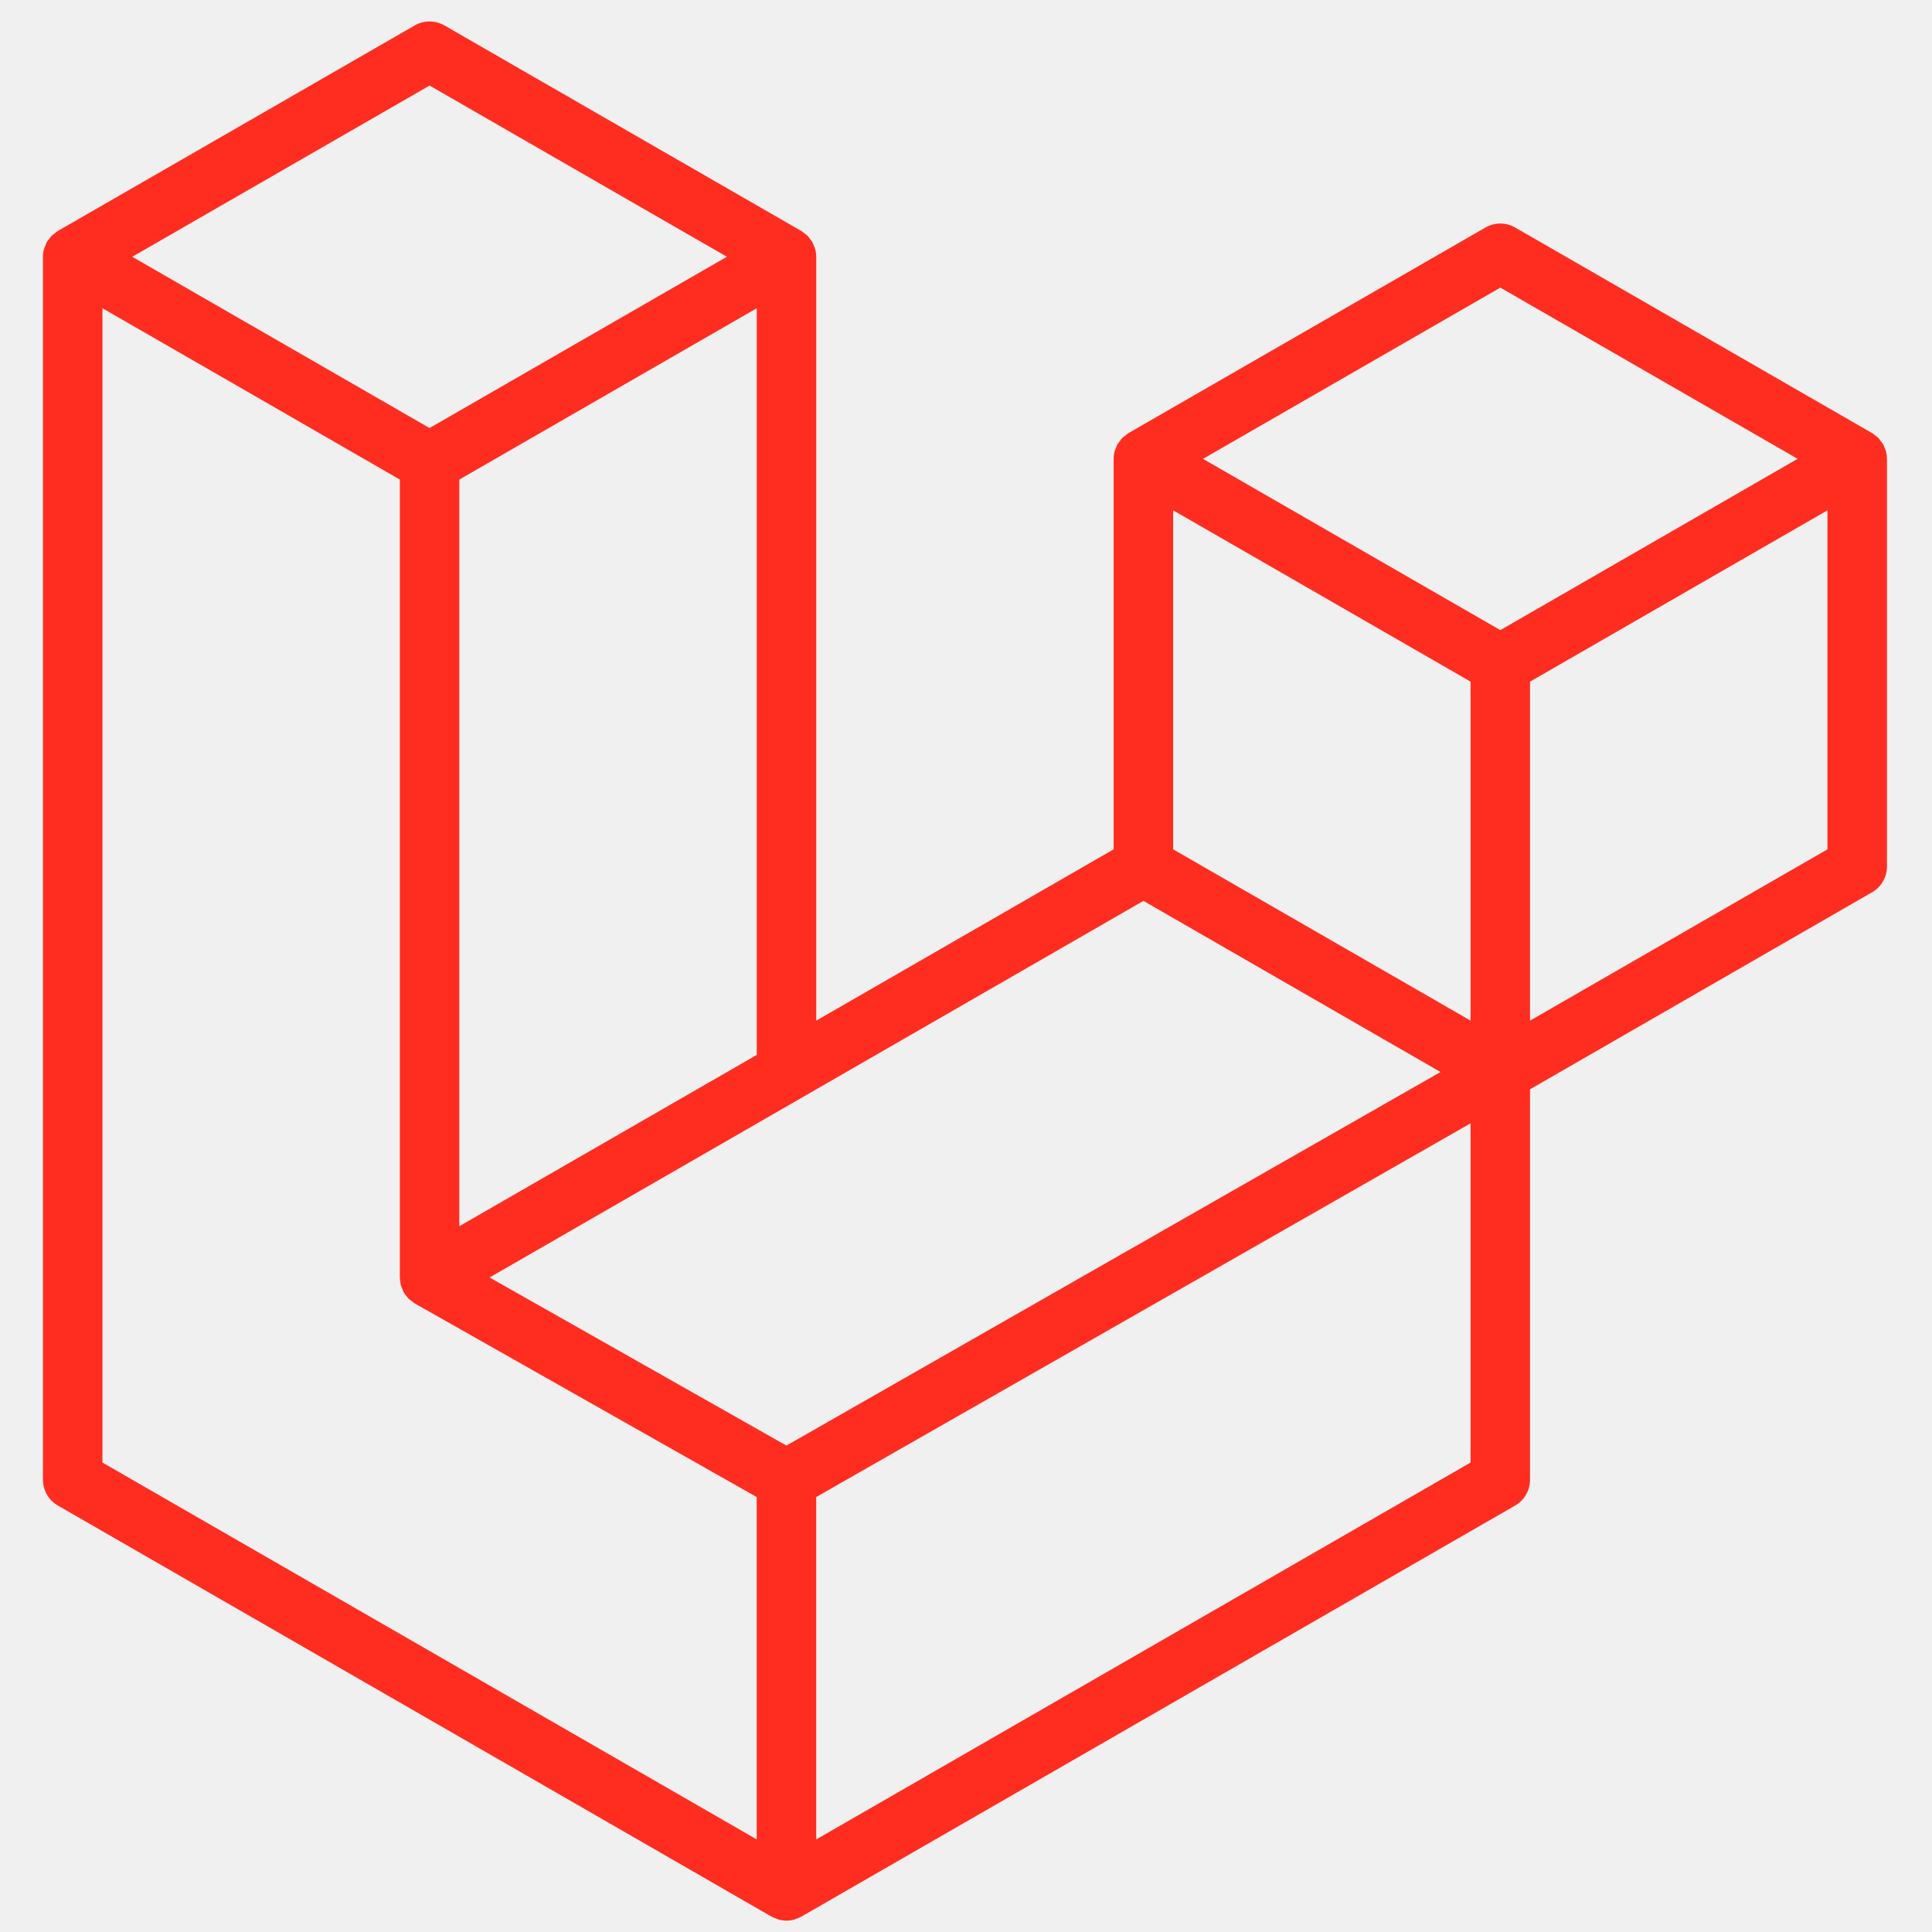
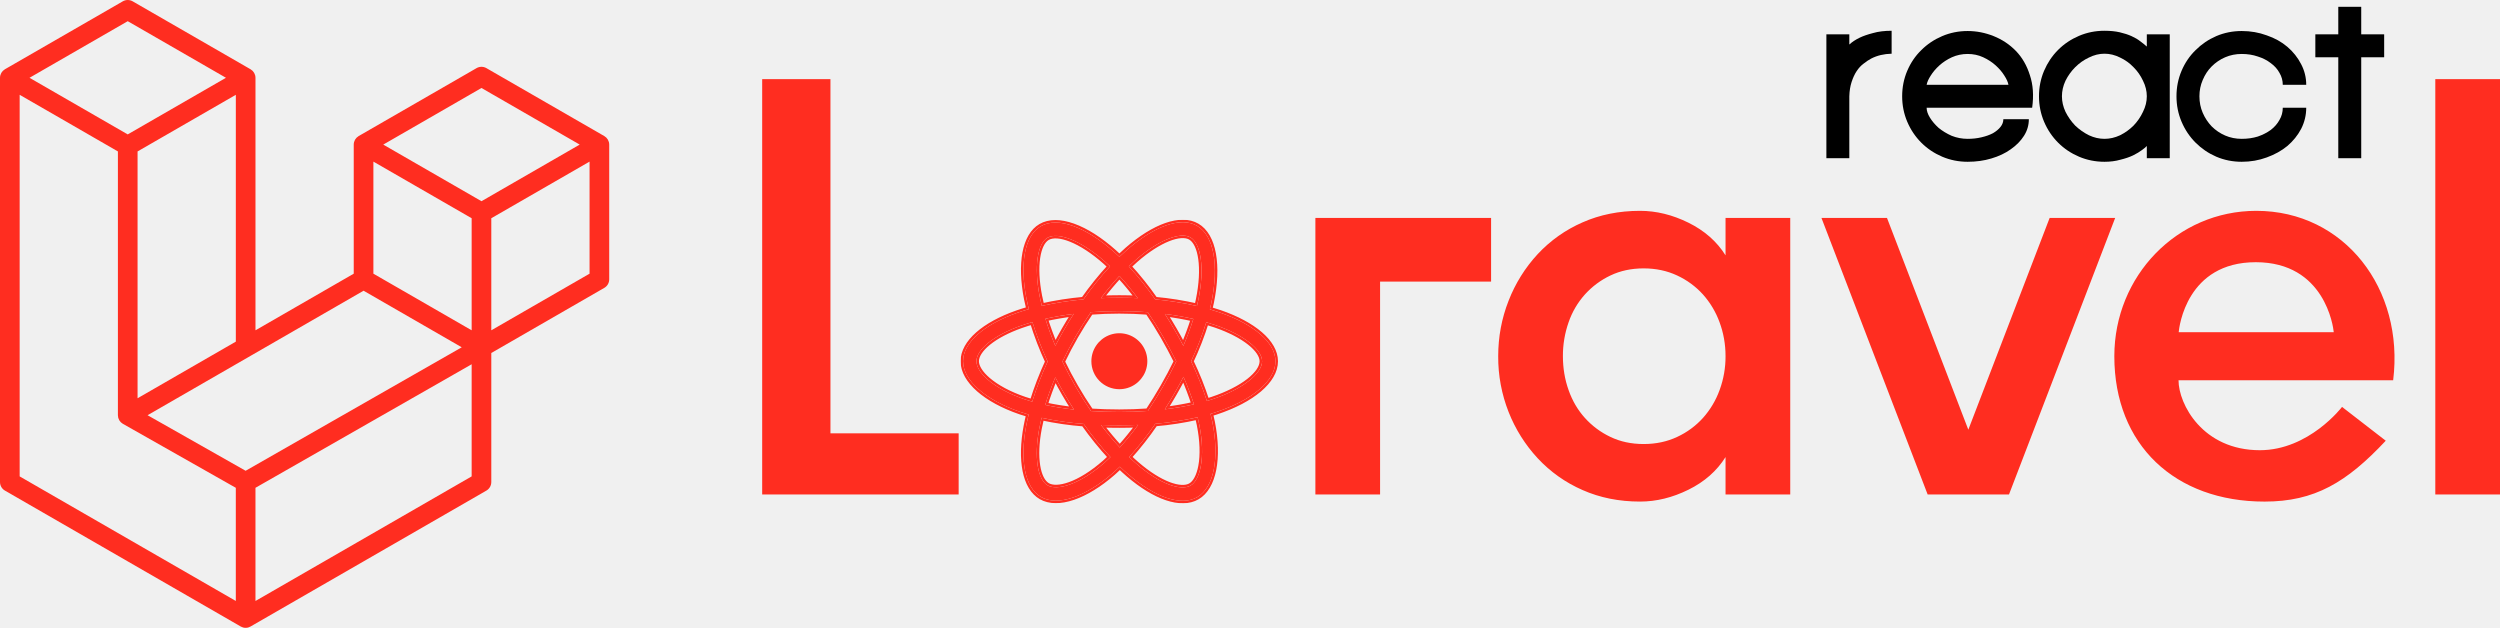
- <svg xmlns="http://www.w3.org/2000/svg" width="166" height="166" viewBox="0 0 166 166" fill="none">
-   <path fill-rule="evenodd" clip-rule="evenodd" d="M162.041 38.759C162.099 38.977 162.129 39.201 162.13 39.426V74.452C162.13 74.902 162.011 75.344 161.786 75.733C161.561 76.122 161.237 76.444 160.847 76.668L131.462 93.594V127.141C131.462 128.054 130.977 128.897 130.186 129.357L68.847 164.683C68.707 164.763 68.554 164.814 68.401 164.868C68.343 164.887 68.289 164.922 68.228 164.938C67.8 165.051 67.349 165.051 66.92 164.938C66.85 164.919 66.786 164.881 66.719 164.855C66.579 164.804 66.432 164.76 66.298 164.683L4.972 129.357C4.583 129.133 4.259 128.81 4.034 128.421C3.808 128.032 3.69 127.591 3.689 127.141L3.689 22.063C3.689 21.834 3.721 21.61 3.779 21.393C3.798 21.32 3.843 21.253 3.868 21.179C3.916 21.045 3.961 20.908 4.031 20.783C4.079 20.7 4.149 20.633 4.206 20.557C4.28 20.454 4.347 20.349 4.433 20.26C4.506 20.186 4.602 20.132 4.685 20.068C4.778 19.992 4.861 19.909 4.966 19.848L35.633 2.185C36.022 1.961 36.462 1.844 36.91 1.844C37.358 1.844 37.798 1.961 38.186 2.185L68.851 19.848H68.857C68.959 19.912 69.045 19.992 69.138 20.065C69.221 20.129 69.313 20.186 69.387 20.257C69.476 20.349 69.54 20.454 69.616 20.557C69.671 20.633 69.744 20.7 69.789 20.783C69.862 20.911 69.904 21.045 69.955 21.179C69.98 21.253 70.025 21.32 70.044 21.396C70.103 21.614 70.133 21.838 70.133 22.063V87.694L95.686 72.974V39.423C95.686 39.2 95.718 38.973 95.775 38.759C95.798 38.683 95.839 38.615 95.865 38.542C95.916 38.408 95.96 38.271 96.031 38.146C96.079 38.063 96.149 37.996 96.203 37.92C96.279 37.818 96.343 37.712 96.433 37.623C96.506 37.549 96.599 37.495 96.681 37.431C96.777 37.355 96.86 37.272 96.962 37.211L127.633 19.548C128.021 19.324 128.461 19.206 128.91 19.206C129.358 19.206 129.798 19.324 130.186 19.548L160.85 37.211C160.959 37.275 161.042 37.355 161.137 37.428C161.217 37.492 161.31 37.549 161.383 37.62C161.473 37.712 161.536 37.818 161.613 37.92C161.67 37.996 161.741 38.063 161.785 38.146C161.859 38.271 161.9 38.408 161.951 38.542C161.98 38.615 162.021 38.683 162.041 38.759ZM157.018 72.974V43.848L146.287 50.028L131.462 58.568V87.694L157.021 72.974H157.018ZM126.354 125.663V96.518L111.771 104.85L70.13 128.626V158.046L126.354 125.663ZM8.801 26.485V125.663L65.018 158.043V128.629L35.649 112L35.64 111.994L35.627 111.988C35.528 111.93 35.445 111.847 35.353 111.777C35.273 111.713 35.18 111.662 35.11 111.592L35.104 111.582C35.021 111.502 34.963 111.403 34.893 111.314C34.829 111.228 34.753 111.154 34.702 111.065L34.699 111.055C34.641 110.96 34.606 110.845 34.565 110.736C34.523 110.64 34.469 110.551 34.443 110.449C34.411 110.328 34.405 110.197 34.392 110.072C34.379 109.976 34.354 109.881 34.354 109.785V109.778V41.205L19.532 32.662L8.801 26.485ZM36.913 7.35L11.364 22.063L36.907 36.777L62.453 22.06L36.907 7.35H36.913ZM50.2 99.174L65.022 90.637V26.485L54.291 32.665L39.466 41.205V105.357L50.2 99.174ZM128.91 24.713L103.363 39.426L128.91 54.14L154.453 39.423L128.91 24.713ZM126.354 58.568L111.529 50.028L100.798 43.848V72.974L115.619 81.511L126.354 87.694V58.568ZM67.571 124.205L105.042 102.803L123.772 92.109L98.245 77.405L68.854 94.334L42.066 109.762L67.571 124.205Z" fill="#FF2D20" />
+ <svg xmlns="http://www.w3.org/2000/svg" width="1991" height="500" viewBox="0 0 1991 500" fill="none">
+   <mask id="path-1-outside-1_1_7" maskUnits="userSpaceOnUse" x="765" y="175" width="253" height="226" fill="black">
+     <rect fill="white" x="765" y="175" width="253" height="226" />
+     <path d="M971.537 248.894C968.887 247.988 966.217 247.145 963.529 246.365C963.975 244.551 964.386 242.726 964.763 240.892C970.827 211.403 966.862 187.646 953.33 179.825C940.374 172.321 919.125 180.141 897.69 198.84C895.582 200.685 893.518 202.585 891.496 204.541C890.149 203.242 888.767 201.97 887.35 200.727C864.884 180.732 842.365 172.31 828.849 180.157C815.893 187.677 812.042 210.009 817.499 237.958C818.045 240.722 818.658 243.474 819.339 246.214C816.152 247.121 813.073 248.09 810.13 249.117C783.823 258.316 767 272.739 767 287.696C767 303.15 785.056 318.646 812.488 328.042C814.713 328.799 816.959 329.502 819.225 330.152C818.489 333.085 817.838 336.051 817.271 339.05C812.089 366.518 816.131 388.321 829.062 395.795C842.417 403.511 864.822 395.582 886.661 376.458C888.389 374.945 890.116 373.347 891.844 371.664C894.027 373.775 896.273 375.824 898.581 377.811C919.726 396.043 940.607 403.408 953.517 395.914C966.862 388.171 971.2 364.746 965.566 336.246C965.134 334.07 964.637 331.848 964.074 329.582C965.649 329.115 967.192 328.633 968.702 328.136C997.206 318.667 1015.78 303.358 1015.78 287.711C1015.76 272.682 998.403 258.165 971.537 248.894ZM904.681 206.873C923.043 190.854 940.208 184.531 948.033 189.05C956.362 193.865 959.601 213.279 954.367 238.741C954.021 240.399 953.648 242.053 953.247 243.701C942.289 241.208 931.177 239.449 919.985 238.435C913.577 229.204 906.553 220.417 898.959 212.133C900.818 210.33 902.722 208.576 904.671 206.873H904.681ZM840.453 300.476C842.702 304.829 845.053 309.129 847.507 313.376C850.005 317.708 852.608 321.977 855.317 326.182C847.616 325.345 839.963 324.111 832.389 322.487C834.586 315.376 837.292 307.991 840.453 300.476ZM840.453 275.429C837.343 268.074 834.711 260.84 832.55 253.853C839.65 252.262 847.216 250.962 855.104 249.977C852.461 254.102 849.918 258.288 847.475 262.534C845.033 266.781 842.687 271.079 840.437 275.429H840.453ZM846.102 287.955C849.377 281.124 852.905 274.425 856.685 267.857C860.461 261.292 864.481 254.878 868.745 248.614C876.146 248.054 883.733 247.759 891.398 247.759C899.063 247.759 906.697 248.054 914.093 248.619C918.311 254.869 922.307 261.261 926.08 267.795C929.853 274.328 933.427 280.996 936.803 287.799C933.472 294.654 929.906 301.381 926.106 307.981C922.336 314.545 918.363 320.978 914.186 327.281C906.801 327.799 899.156 328.084 891.382 328.084C883.609 328.084 876.109 327.84 868.859 327.369C864.564 321.084 860.511 314.642 856.7 308.043C852.89 301.444 849.352 294.748 846.087 287.955H846.102ZM935.305 313.303C937.81 308.957 940.215 304.553 942.519 300.093C945.678 307.255 948.467 314.576 950.874 322.025C943.21 323.751 935.462 325.074 927.661 325.99C930.293 321.813 932.842 317.584 935.305 313.303ZM942.416 275.434C940.121 271.063 937.736 266.744 935.258 262.477C932.84 258.269 930.319 254.113 927.697 250.008C935.632 251.013 943.245 252.35 950.381 253.983C948.087 261.262 945.428 268.421 942.416 275.434ZM891.502 219.747C896.677 225.401 901.563 231.314 906.143 237.461C896.347 236.994 886.545 236.994 876.736 237.461C881.572 231.066 886.521 225.131 891.502 219.747ZM834.198 189.366C842.521 184.536 860.924 191.439 880.323 208.682C881.561 209.786 882.81 210.941 884.054 212.139C876.422 220.421 869.348 229.201 862.878 238.42C851.711 239.426 840.621 241.157 829.678 243.602C829.046 241.059 828.476 238.499 827.968 235.922C823.278 211.962 826.382 193.901 834.198 189.366ZM822.065 319.89C819.992 319.299 817.945 318.658 815.924 317.967C803.796 313.821 793.779 308.411 786.901 302.518C780.744 297.237 777.624 291.966 777.624 287.696C777.624 278.621 791.13 267.043 813.654 259.191C816.483 258.207 819.337 257.307 822.215 256.491C825.561 267.242 829.612 277.759 834.343 287.976C829.555 298.333 825.454 308.994 822.065 319.89ZM879.659 368.436C870.004 376.894 860.333 382.89 851.808 385.911C844.148 388.622 838.048 388.7 834.363 386.569C826.517 382.035 823.252 364.523 827.704 341.035C828.232 338.271 828.837 335.507 829.518 332.743C840.57 335.124 851.771 336.75 863.044 337.609C869.577 346.876 876.71 355.706 884.396 364.041C882.852 365.559 881.271 367.021 879.659 368.436ZM891.797 356.402C886.76 350.955 881.732 344.927 876.83 338.449C881.594 338.636 886.445 338.729 891.382 338.729C896.451 338.729 901.468 338.62 906.412 338.397C901.849 344.643 896.971 350.652 891.797 356.402ZM956.331 371.219C954.849 379.221 951.869 384.559 948.184 386.694C940.342 391.244 923.577 385.331 905.5 369.736C903.427 367.954 901.354 366.041 899.244 364.036C906.781 355.668 913.747 346.803 920.094 337.501C931.429 336.54 942.685 334.8 953.781 332.292C954.289 334.344 954.738 336.355 955.128 338.325C957.621 350.918 957.979 362.31 956.331 371.219ZM965.349 318.024C963.991 318.475 962.591 318.911 961.171 319.336C957.692 308.535 953.483 297.983 948.572 287.753C953.299 277.659 957.343 267.26 960.679 256.626C963.224 257.367 965.696 258.145 968.075 258.969C991.096 266.908 1005.14 278.663 1005.14 287.696C1005.14 297.335 989.971 309.846 965.349 318.024Z" />
+   </mask>
+   <path d="M971.537 248.894C968.887 247.988 966.217 247.145 963.529 246.365C963.975 244.551 964.386 242.726 964.763 240.892C970.827 211.403 966.862 187.646 953.33 179.825C940.374 172.321 919.125 180.141 897.69 198.84C895.582 200.685 893.518 202.585 891.496 204.541C890.149 203.242 888.767 201.97 887.35 200.727C864.884 180.732 842.365 172.31 828.849 180.157C815.893 187.677 812.042 210.009 817.499 237.958C818.045 240.722 818.658 243.474 819.339 246.214C816.152 247.121 813.073 248.09 810.13 249.117C783.823 258.316 767 272.739 767 287.696C767 303.15 785.056 318.646 812.488 328.042C814.713 328.799 816.959 329.502 819.225 330.152C818.489 333.085 817.838 336.051 817.271 339.05C812.089 366.518 816.131 388.321 829.062 395.795C842.417 403.511 864.822 395.582 886.661 376.458C888.389 374.945 890.116 373.347 891.844 371.664C894.027 373.775 896.273 375.824 898.581 377.811C919.726 396.043 940.607 403.408 953.517 395.914C966.862 388.171 971.2 364.746 965.566 336.246C965.134 334.07 964.637 331.848 964.074 329.582C965.649 329.115 967.192 328.633 968.702 328.136C997.206 318.667 1015.78 303.358 1015.78 287.711C1015.76 272.682 998.403 258.165 971.537 248.894ZM904.681 206.873C923.043 190.854 940.208 184.531 948.033 189.05C956.362 193.865 959.601 213.279 954.367 238.741C954.021 240.399 953.648 242.053 953.247 243.701C942.289 241.208 931.177 239.449 919.985 238.435C913.577 229.204 906.553 220.417 898.959 212.133C900.818 210.33 902.722 208.576 904.671 206.873H904.681ZM840.453 300.476C842.702 304.829 845.053 309.129 847.507 313.376C850.005 317.708 852.608 321.977 855.317 326.182C847.616 325.345 839.963 324.111 832.389 322.487C834.586 315.376 837.292 307.991 840.453 300.476ZM840.453 275.429C837.343 268.074 834.711 260.84 832.55 253.853C839.65 252.262 847.216 250.962 855.104 249.977C852.461 254.102 849.918 258.288 847.475 262.534C845.033 266.781 842.687 271.079 840.437 275.429H840.453ZM846.102 287.955C849.377 281.124 852.905 274.425 856.685 267.857C860.461 261.292 864.481 254.878 868.745 248.614C876.146 248.054 883.733 247.759 891.398 247.759C899.063 247.759 906.697 248.054 914.093 248.619C918.311 254.869 922.307 261.261 926.08 267.795C929.853 274.328 933.427 280.996 936.803 287.799C933.472 294.654 929.906 301.381 926.106 307.981C922.336 314.545 918.363 320.978 914.186 327.281C906.801 327.799 899.156 328.084 891.382 328.084C883.609 328.084 876.109 327.84 868.859 327.369C864.564 321.084 860.511 314.642 856.7 308.043C852.89 301.444 849.352 294.748 846.087 287.955H846.102ZM935.305 313.303C937.81 308.957 940.215 304.553 942.519 300.093C945.678 307.255 948.467 314.576 950.874 322.025C943.21 323.751 935.462 325.074 927.661 325.99C930.293 321.813 932.842 317.584 935.305 313.303ZM942.416 275.434C940.121 271.063 937.736 266.744 935.258 262.477C932.84 258.269 930.319 254.113 927.697 250.008C935.632 251.013 943.245 252.35 950.381 253.983C948.087 261.262 945.428 268.421 942.416 275.434ZM891.502 219.747C896.677 225.401 901.563 231.314 906.143 237.461C896.347 236.994 886.545 236.994 876.736 237.461C881.572 231.066 886.521 225.131 891.502 219.747ZM834.198 189.366C842.521 184.536 860.924 191.439 880.323 208.682C881.561 209.786 882.81 210.941 884.054 212.139C876.422 220.421 869.348 229.201 862.878 238.42C851.711 239.426 840.621 241.157 829.678 243.602C829.046 241.059 828.476 238.499 827.968 235.922C823.278 211.962 826.382 193.901 834.198 189.366ZM822.065 319.89C819.992 319.299 817.945 318.658 815.924 317.967C803.796 313.821 793.779 308.411 786.901 302.518C780.744 297.237 777.624 291.966 777.624 287.696C777.624 278.621 791.13 267.043 813.654 259.191C816.483 258.207 819.337 257.307 822.215 256.491C825.561 267.242 829.612 277.759 834.343 287.976C829.555 298.333 825.454 308.994 822.065 319.89ZM879.659 368.436C870.004 376.894 860.333 382.89 851.808 385.911C844.148 388.622 838.048 388.7 834.363 386.569C826.517 382.035 823.252 364.523 827.704 341.035C828.232 338.271 828.837 335.507 829.518 332.743C840.57 335.124 851.771 336.75 863.044 337.609C869.577 346.876 876.71 355.706 884.396 364.041C882.852 365.559 881.271 367.021 879.659 368.436ZM891.797 356.402C886.76 350.955 881.732 344.927 876.83 338.449C881.594 338.636 886.445 338.729 891.382 338.729C896.451 338.729 901.468 338.62 906.412 338.397C901.849 344.643 896.971 350.652 891.797 356.402ZM956.331 371.219C954.849 379.221 951.869 384.559 948.184 386.694C940.342 391.244 923.577 385.331 905.5 369.736C903.427 367.954 901.354 366.041 899.244 364.036C906.781 355.668 913.747 346.803 920.094 337.501C931.429 336.54 942.685 334.8 953.781 332.292C954.289 334.344 954.738 336.355 955.128 338.325C957.621 350.918 957.979 362.31 956.331 371.219ZM965.349 318.024C963.991 318.475 962.591 318.911 961.171 319.336C957.692 308.535 953.483 297.983 948.572 287.753C953.299 277.659 957.343 267.26 960.679 256.626C963.224 257.367 965.696 258.145 968.075 258.969C991.096 266.908 1005.14 278.663 1005.14 287.696C1005.14 297.335 989.971 309.846 965.349 318.024Z" fill="#FF2D20" />
+   <path d="M971.537 248.894C968.887 247.988 966.217 247.145 963.529 246.365C963.975 244.551 964.386 242.726 964.763 240.892C970.827 211.403 966.862 187.646 953.33 179.825C940.374 172.321 919.125 180.141 897.69 198.84C895.582 200.685 893.518 202.585 891.496 204.541C890.149 203.242 888.767 201.97 887.35 200.727C864.884 180.732 842.365 172.31 828.849 180.157C815.893 187.677 812.042 210.009 817.499 237.958C818.045 240.722 818.658 243.474 819.339 246.214C816.152 247.121 813.073 248.09 810.13 249.117C783.823 258.316 767 272.739 767 287.696C767 303.15 785.056 318.646 812.488 328.042C814.713 328.799 816.959 329.502 819.225 330.152C818.489 333.085 817.838 336.051 817.271 339.05C812.089 366.518 816.131 388.321 829.062 395.795C842.417 403.511 864.822 395.582 886.661 376.458C888.389 374.945 890.116 373.347 891.844 371.664C894.027 373.775 896.273 375.824 898.581 377.811C919.726 396.043 940.607 403.408 953.517 395.914C966.862 388.171 971.2 364.746 965.566 336.246C965.134 334.07 964.637 331.848 964.074 329.582C965.649 329.115 967.192 328.633 968.702 328.136C997.206 318.667 1015.78 303.358 1015.78 287.711C1015.76 272.682 998.403 258.165 971.537 248.894ZM904.681 206.873C923.043 190.854 940.208 184.531 948.033 189.05C956.362 193.865 959.601 213.279 954.367 238.741C954.021 240.399 953.648 242.053 953.247 243.701C942.289 241.208 931.177 239.449 919.985 238.435C913.577 229.204 906.553 220.417 898.959 212.133C900.818 210.33 902.722 208.576 904.671 206.873H904.681ZM840.453 300.476C842.702 304.829 845.053 309.129 847.507 313.376C850.005 317.708 852.608 321.977 855.317 326.182C847.616 325.345 839.963 324.111 832.389 322.487C834.586 315.376 837.292 307.991 840.453 300.476ZM840.453 275.429C837.343 268.074 834.711 260.84 832.55 253.853C839.65 252.262 847.216 250.962 855.104 249.977C852.461 254.102 849.918 258.288 847.475 262.534C845.033 266.781 842.687 271.079 840.437 275.429H840.453ZM846.102 287.955C849.377 281.124 852.905 274.425 856.685 267.857C860.461 261.292 864.481 254.878 868.745 248.614C876.146 248.054 883.733 247.759 891.398 247.759C899.063 247.759 906.697 248.054 914.093 248.619C918.311 254.869 922.307 261.261 926.08 267.795C929.853 274.328 933.427 280.996 936.803 287.799C933.472 294.654 929.906 301.381 926.106 307.981C922.336 314.545 918.363 320.978 914.186 327.281C906.801 327.799 899.156 328.084 891.382 328.084C883.609 328.084 876.109 327.84 868.859 327.369C864.564 321.084 860.511 314.642 856.7 308.043C852.89 301.444 849.352 294.748 846.087 287.955H846.102ZM935.305 313.303C937.81 308.957 940.215 304.553 942.519 300.093C945.678 307.255 948.467 314.576 950.874 322.025C943.21 323.751 935.462 325.074 927.661 325.99C930.293 321.813 932.842 317.584 935.305 313.303ZM942.416 275.434C940.121 271.063 937.736 266.744 935.258 262.477C932.84 258.269 930.319 254.113 927.697 250.008C935.632 251.013 943.245 252.35 950.381 253.983C948.087 261.262 945.428 268.421 942.416 275.434ZM891.502 219.747C896.677 225.401 901.563 231.314 906.143 237.461C896.347 236.994 886.545 236.994 876.736 237.461C881.572 231.066 886.521 225.131 891.502 219.747ZM834.198 189.366C842.521 184.536 860.924 191.439 880.323 208.682C881.561 209.786 882.81 210.941 884.054 212.139C876.422 220.421 869.348 229.201 862.878 238.42C851.711 239.426 840.621 241.157 829.678 243.602C829.046 241.059 828.476 238.499 827.968 235.922C823.278 211.962 826.382 193.901 834.198 189.366ZM822.065 319.89C819.992 319.299 817.945 318.658 815.924 317.967C803.796 313.821 793.779 308.411 786.901 302.518C780.744 297.237 777.624 291.966 777.624 287.696C777.624 278.621 791.13 267.043 813.654 259.191C816.483 258.207 819.337 257.307 822.215 256.491C825.561 267.242 829.612 277.759 834.343 287.976C829.555 298.333 825.454 308.994 822.065 319.89ZM879.659 368.436C870.004 376.894 860.333 382.89 851.808 385.911C844.148 388.622 838.048 388.7 834.363 386.569C826.517 382.035 823.252 364.523 827.704 341.035C828.232 338.271 828.837 335.507 829.518 332.743C840.57 335.124 851.771 336.75 863.044 337.609C869.577 346.876 876.71 355.706 884.396 364.041C882.852 365.559 881.271 367.021 879.659 368.436ZM891.797 356.402C886.76 350.955 881.732 344.927 876.83 338.449C881.594 338.636 886.445 338.729 891.382 338.729C896.451 338.729 901.468 338.62 906.412 338.397C901.849 344.643 896.971 350.652 891.797 356.402ZM956.331 371.219C954.849 379.221 951.869 384.559 948.184 386.694C940.342 391.244 923.577 385.331 905.5 369.736C903.427 367.954 901.354 366.041 899.244 364.036C906.781 355.668 913.747 346.803 920.094 337.501C931.429 336.54 942.685 334.8 953.781 332.292C954.289 334.344 954.738 336.355 955.128 338.325C957.621 350.918 957.979 362.31 956.331 371.219ZM965.349 318.024C963.991 318.475 962.591 318.911 961.171 319.336C957.692 308.535 953.483 297.983 948.572 287.753C953.299 277.659 957.343 267.26 960.679 256.626C963.224 257.367 965.696 258.145 968.075 258.969C991.096 266.908 1005.14 278.663 1005.14 287.696C1005.14 297.335 989.971 309.846 965.349 318.024Z" stroke="#FF2D20" stroke-width="4" mask="url(#path-1-outside-1_1_7)" />
+   <path d="M891.382 309.96C895.793 309.974 900.109 308.679 903.783 306.24C907.457 303.8 910.325 300.324 912.023 296.253C913.721 292.182 914.172 287.699 913.321 283.372C912.469 279.044 910.352 275.066 907.239 271.943C904.125 268.819 900.154 266.689 895.829 265.823C891.504 264.957 887.02 265.394 882.944 267.079C878.867 268.764 875.383 271.62 872.931 275.286C870.479 278.953 869.17 283.264 869.17 287.675C869.164 290.597 869.733 293.492 870.847 296.193C871.96 298.895 873.595 301.351 875.658 303.421C877.72 305.49 880.171 307.133 882.869 308.255C885.567 309.377 888.46 309.957 891.382 309.96Z" fill="#FF2D20" />
+   <path fill-rule="evenodd" clip-rule="evenodd" d="M484.904 113.113C485.084 113.78 485.176 114.467 485.178 115.157V222.481C485.178 223.859 484.815 225.212 484.125 226.404C483.435 227.596 482.443 228.584 481.25 229.27L391.267 281.132V383.926C391.267 386.724 389.782 389.306 387.359 390.715L199.527 498.958C199.097 499.202 198.628 499.359 198.159 499.525C197.984 499.584 197.817 499.691 197.632 499.74C196.319 500.087 194.939 500.087 193.626 499.74C193.411 499.682 193.215 499.564 193.01 499.486C192.58 499.33 192.131 499.193 191.72 498.958L3.928 390.715C2.735 390.029 1.744 389.04 1.054 387.848C0.365 386.656 0.001 385.304 0 383.926L0 61.955C0 61.251 0.098 60.566 0.274 59.901C0.332 59.676 0.469 59.471 0.547 59.246C0.694 58.835 0.831 58.414 1.046 58.033C1.192 57.779 1.407 57.573 1.583 57.338C1.808 57.025 2.013 56.703 2.277 56.429C2.501 56.204 2.795 56.038 3.049 55.842C3.332 55.607 3.586 55.353 3.908 55.167L97.819 1.045C99.008 0.36 100.356 0 101.728 0C103.099 0 104.447 0.36 105.636 1.045L199.537 55.167H199.557C199.869 55.363 200.133 55.607 200.417 55.832C200.671 56.028 200.954 56.204 201.179 56.419C201.452 56.703 201.648 57.025 201.882 57.338C202.048 57.573 202.273 57.779 202.41 58.033C202.635 58.424 202.762 58.835 202.918 59.246C202.996 59.471 203.133 59.676 203.192 59.911C203.371 60.578 203.463 61.265 203.465 61.955V263.055L281.713 217.952V115.148C281.713 114.463 281.81 113.768 281.986 113.113C282.055 112.878 282.182 112.673 282.26 112.448C282.416 112.037 282.553 111.617 282.768 111.235C282.915 110.981 283.13 110.775 283.296 110.541C283.53 110.228 283.726 109.905 283.999 109.631C284.224 109.406 284.507 109.24 284.761 109.044C285.054 108.809 285.309 108.555 285.621 108.369L379.542 54.248C380.73 53.562 382.078 53.201 383.45 53.201C384.822 53.201 386.17 53.562 387.359 54.248L481.26 108.369C481.592 108.565 481.846 108.809 482.139 109.034C482.383 109.23 482.667 109.406 482.891 109.621C483.165 109.905 483.36 110.228 483.595 110.541C483.771 110.775 483.986 110.981 484.123 111.235C484.347 111.617 484.474 112.037 484.631 112.448C484.719 112.673 484.846 112.878 484.904 113.113ZM469.524 217.952V128.705L436.664 147.642L391.267 173.808V263.055L469.534 217.952H469.524ZM375.623 379.397V290.091L330.969 315.621L203.455 388.475V478.622L375.623 379.397ZM15.653 75.503V379.397L187.802 478.612V388.485L97.868 337.532L97.839 337.513L97.8 337.493C97.497 337.317 97.243 337.063 96.959 336.847C96.715 336.652 96.432 336.495 96.217 336.28L96.197 336.251C95.943 336.006 95.767 335.703 95.552 335.429C95.357 335.165 95.122 334.94 94.966 334.666L94.956 334.637C94.78 334.343 94.673 333.991 94.546 333.659C94.419 333.365 94.253 333.091 94.175 332.778C94.077 332.407 94.057 332.006 94.018 331.624C93.979 331.331 93.901 331.037 93.901 330.744V120.606L48.514 94.43L15.653 75.503ZM101.737 16.872L23.5 61.955L101.718 107.039L179.946 61.946L101.718 16.872H101.737ZM142.425 298.23L187.812 272.074V75.503L154.951 94.44L109.554 120.606V317.177L142.425 298.23ZM383.45 70.074L305.222 115.157L383.45 160.241L461.668 115.148L383.45 70.074ZM375.623 173.808L330.227 147.642L297.366 128.705V217.952L342.753 244.108L375.623 263.055V173.808ZM195.619 374.927L310.362 309.351L367.719 276.583L289.549 231.529L199.547 283.401L117.518 330.675L195.619 374.927Z" fill="#FF2D20" />
+   <path fill-rule="evenodd" clip-rule="evenodd" d="M661.371 63V345.115H763.474V393.787H607V63H661.371ZM1047.57 393.787V173.576H1187.5V224.268H1099.09V393.811H1047.57V393.787ZM1374.22 203.347V173.576H1425.75V393.799H1374.22V364.016C1367.29 375.045 1357.45 383.712 1344.68 390.004C1331.92 396.308 1319.08 399.454 1306.15 399.454C1289.45 399.454 1274.17 396.394 1260.3 390.249C1246.79 384.36 1234.64 375.751 1224.61 364.958C1214.66 354.224 1206.81 341.728 1201.45 328.112C1195.88 313.965 1193.07 298.88 1193.17 283.675C1193.17 268.251 1195.93 253.513 1201.45 239.484C1206.77 225.777 1214.62 213.193 1224.6 202.393C1234.64 191.605 1246.79 183 1260.3 177.114C1274.17 170.969 1289.45 167.909 1306.15 167.909C1319.07 167.909 1331.92 171.055 1344.68 177.359C1357.45 183.663 1367.29 192.318 1374.22 203.347ZM1369.5 310.619C1372.67 301.995 1374.27 292.875 1374.22 283.688C1374.22 274.225 1372.63 265.252 1369.5 256.757C1366.54 248.576 1362.06 241.035 1356.27 234.538C1350.5 228.166 1343.5 223.021 1335.7 219.408C1327.67 215.638 1318.75 213.74 1308.99 213.74C1299.22 213.74 1290.39 215.638 1282.52 219.408C1274.81 223.064 1267.9 228.206 1262.19 234.538C1256.42 241.001 1252 248.551 1249.2 256.744C1246.17 265.399 1244.65 274.508 1244.7 283.675C1244.7 293.126 1246.18 302.111 1249.2 310.606C1252.18 319.126 1256.52 326.52 1262.19 332.824C1267.9 339.159 1274.81 344.302 1282.52 347.955C1290.39 351.737 1299.22 353.623 1308.99 353.623C1318.75 353.623 1327.67 351.737 1335.7 347.955C1343.51 344.346 1350.5 339.2 1356.27 332.824C1362.06 326.332 1366.54 318.795 1369.5 310.619ZM1632.33 173.576H1684.52L1599.96 393.799H1535.18L1450.61 173.576H1502.8L1567.57 342.214L1632.33 173.576ZM1796.91 167.909C1867.06 167.909 1914.91 230.07 1905.92 302.821H1734.98C1734.98 321.819 1754.17 358.544 1799.74 358.544C1838.92 358.544 1865.19 324.084 1865.2 324.06L1900.01 350.991C1868.89 384.202 1843.4 399.467 1803.49 399.467C1732.19 399.467 1683.85 354.369 1683.85 283.688C1683.85 219.751 1733.82 167.909 1796.91 167.909ZM1735.11 264.542H1858.6C1858.22 260.307 1851.52 208.819 1796.49 208.819C1741.45 208.819 1735.51 260.307 1735.11 264.542ZM1939.47 393.787V63H1991V393.787H1939.47Z" fill="#FF2D20" />
+   <path d="M1472.8 35.462C1474.96 33.432 1477.74 31.605 1481.12 29.981C1483.96 28.628 1487.48 27.41 1491.68 26.327C1495.87 25.109 1500.81 24.5 1506.49 24.5V42.77C1500.4 42.905 1494.99 44.191 1490.25 46.627C1488.22 47.71 1486.19 49.063 1484.16 50.687C1482.13 52.176 1480.31 54.138 1478.68 56.574C1477.06 59.01 1475.71 61.92 1474.62 65.303C1473.54 68.551 1472.93 72.34 1472.8 76.671V126H1454.53V27.342H1472.8V35.462Z" fill="black" />
+   <path d="M1615.77 94.941C1615.77 99.678 1614.49 104.076 1611.91 108.136C1609.34 112.196 1605.82 115.782 1601.36 118.895C1597.03 122.008 1591.89 124.444 1585.93 126.203C1580.11 127.962 1573.82 128.842 1567.05 128.842C1559.88 128.842 1553.11 127.489 1546.75 124.782C1540.39 122.075 1534.84 118.354 1530.11 113.617C1525.37 108.88 1521.65 103.332 1518.94 96.971C1516.23 90.61 1514.88 83.844 1514.88 76.671C1514.88 69.498 1516.23 62.732 1518.94 56.371C1521.65 50.01 1525.37 44.529 1530.11 39.928C1534.84 35.191 1540.39 31.47 1546.75 28.763C1553.11 26.056 1559.88 24.703 1567.05 24.703C1574.09 24.703 1580.99 26.056 1587.76 28.763C1594.52 31.47 1600.41 35.394 1605.42 40.537C1610.43 45.68 1614.15 52.108 1616.58 59.822C1619.15 67.401 1619.76 76.062 1618.41 85.806H1534.37C1534.37 88.242 1535.25 90.881 1537.01 93.723C1538.77 96.565 1541.07 99.272 1543.91 101.843C1546.89 104.279 1550.34 106.377 1554.26 108.136C1558.32 109.76 1562.59 110.572 1567.05 110.572C1570.98 110.572 1574.63 110.166 1578.01 109.354C1581.53 108.542 1584.58 107.459 1587.15 106.106C1589.72 104.617 1591.75 102.926 1593.24 101.031C1594.73 99.136 1595.47 97.106 1595.47 94.941H1615.77ZM1599.53 67.536C1599.13 65.371 1598.04 62.935 1596.28 60.228C1594.52 57.386 1592.22 54.679 1589.38 52.108C1586.54 49.537 1583.22 47.371 1579.43 45.612C1575.65 43.853 1571.52 42.973 1567.05 42.973C1562.59 42.973 1558.39 43.853 1554.47 45.612C1550.68 47.371 1547.36 49.537 1544.52 52.108C1541.68 54.679 1539.38 57.386 1537.62 60.228C1535.86 62.935 1534.77 65.371 1534.37 67.536H1599.53Z" fill="black" />
+   <path d="M1709.72 126V116.256C1709.04 117.068 1707.76 118.151 1705.86 119.504C1704.1 120.857 1701.74 122.278 1698.76 123.767C1695.92 125.12 1692.53 126.271 1688.61 127.218C1684.82 128.301 1680.62 128.842 1676.02 128.842C1668.85 128.842 1662.08 127.489 1655.72 124.782C1649.36 122.075 1643.81 118.354 1639.08 113.617C1634.34 108.88 1630.62 103.332 1627.91 96.971C1625.21 90.61 1623.85 83.844 1623.85 76.671C1623.85 69.498 1625.21 62.732 1627.91 56.371C1630.62 50.01 1634.34 44.462 1639.08 39.725C1643.81 34.988 1649.36 31.267 1655.72 28.56C1662.08 25.853 1668.85 24.5 1676.02 24.5C1680.62 24.5 1684.68 24.906 1688.2 25.718C1691.72 26.53 1694.83 27.545 1697.54 28.763C1700.25 29.981 1702.55 31.334 1704.44 32.823C1706.47 34.312 1708.23 35.733 1709.72 37.086V27.342H1727.99V126H1709.72ZM1642.12 76.671C1642.12 80.866 1643.07 84.994 1644.96 89.054C1646.99 93.114 1649.57 96.768 1652.68 100.016C1655.93 103.129 1659.58 105.7 1663.64 107.73C1667.7 109.625 1671.83 110.572 1676.02 110.572C1680.22 110.572 1684.35 109.625 1688.41 107.73C1692.47 105.7 1696.05 103.129 1699.16 100.016C1702.28 96.768 1704.78 93.114 1706.68 89.054C1708.71 84.994 1709.72 80.866 1709.72 76.671C1709.72 72.476 1708.71 68.348 1706.68 64.288C1704.78 60.228 1702.28 56.642 1699.16 53.529C1696.05 50.281 1692.47 47.71 1688.41 45.815C1684.35 43.785 1680.22 42.77 1676.02 42.77C1671.83 42.77 1667.7 43.785 1663.64 45.815C1659.58 47.71 1655.93 50.281 1652.68 53.529C1649.57 56.642 1646.99 60.228 1644.96 64.288C1643.07 68.348 1642.12 72.476 1642.12 76.671Z" fill="black" />
+   <path d="M1836.68 85.806C1836.68 91.761 1835.32 97.377 1832.62 102.655C1829.91 107.798 1826.25 112.331 1821.65 116.256C1817.05 120.045 1811.57 123.09 1805.21 125.391C1798.98 127.692 1792.35 128.842 1785.32 128.842C1778.14 128.842 1771.38 127.489 1765.02 124.782C1758.79 122.075 1753.31 118.354 1748.57 113.617C1743.84 108.88 1740.11 103.332 1737.41 96.971C1734.7 90.61 1733.35 83.844 1733.35 76.671C1733.35 69.498 1734.7 62.732 1737.41 56.371C1740.11 50.01 1743.84 44.529 1748.57 39.928C1753.31 35.191 1758.79 31.47 1765.02 28.763C1771.38 26.056 1778.14 24.703 1785.32 24.703C1792.35 24.703 1798.98 25.853 1805.21 28.154C1811.57 30.319 1817.05 33.364 1821.65 37.289C1826.25 41.214 1829.91 45.815 1832.62 51.093C1835.32 56.236 1836.68 61.717 1836.68 67.536H1818C1818 64.153 1817.12 60.972 1815.36 57.995C1813.74 55.018 1811.44 52.446 1808.46 50.281C1805.48 47.98 1802.03 46.221 1798.11 45.003C1794.18 43.65 1789.92 42.973 1785.32 42.973C1780.58 42.973 1776.18 43.853 1772.12 45.612C1768.06 47.371 1764.47 49.807 1761.36 52.92C1758.38 55.897 1756.02 59.484 1754.26 63.679C1752.5 67.739 1751.62 72.07 1751.62 76.671C1751.62 81.408 1752.5 85.806 1754.26 89.866C1756.02 93.926 1758.38 97.512 1761.36 100.625C1764.47 103.738 1768.06 106.174 1772.12 107.933C1776.18 109.692 1780.58 110.572 1785.32 110.572C1789.92 110.572 1794.18 109.963 1798.11 108.745C1802.03 107.392 1805.48 105.632 1808.46 103.467C1811.44 101.166 1813.74 98.527 1815.36 95.55C1817.12 92.573 1818 89.325 1818 85.806H1836.68Z" fill="black" />
+   <path d="M1862.21 126V45.612H1843.94V27.342H1862.21V5.418H1880.48V27.342H1898.75V45.612H1880.48V126H1862.21Z" fill="black" />
</svg>
